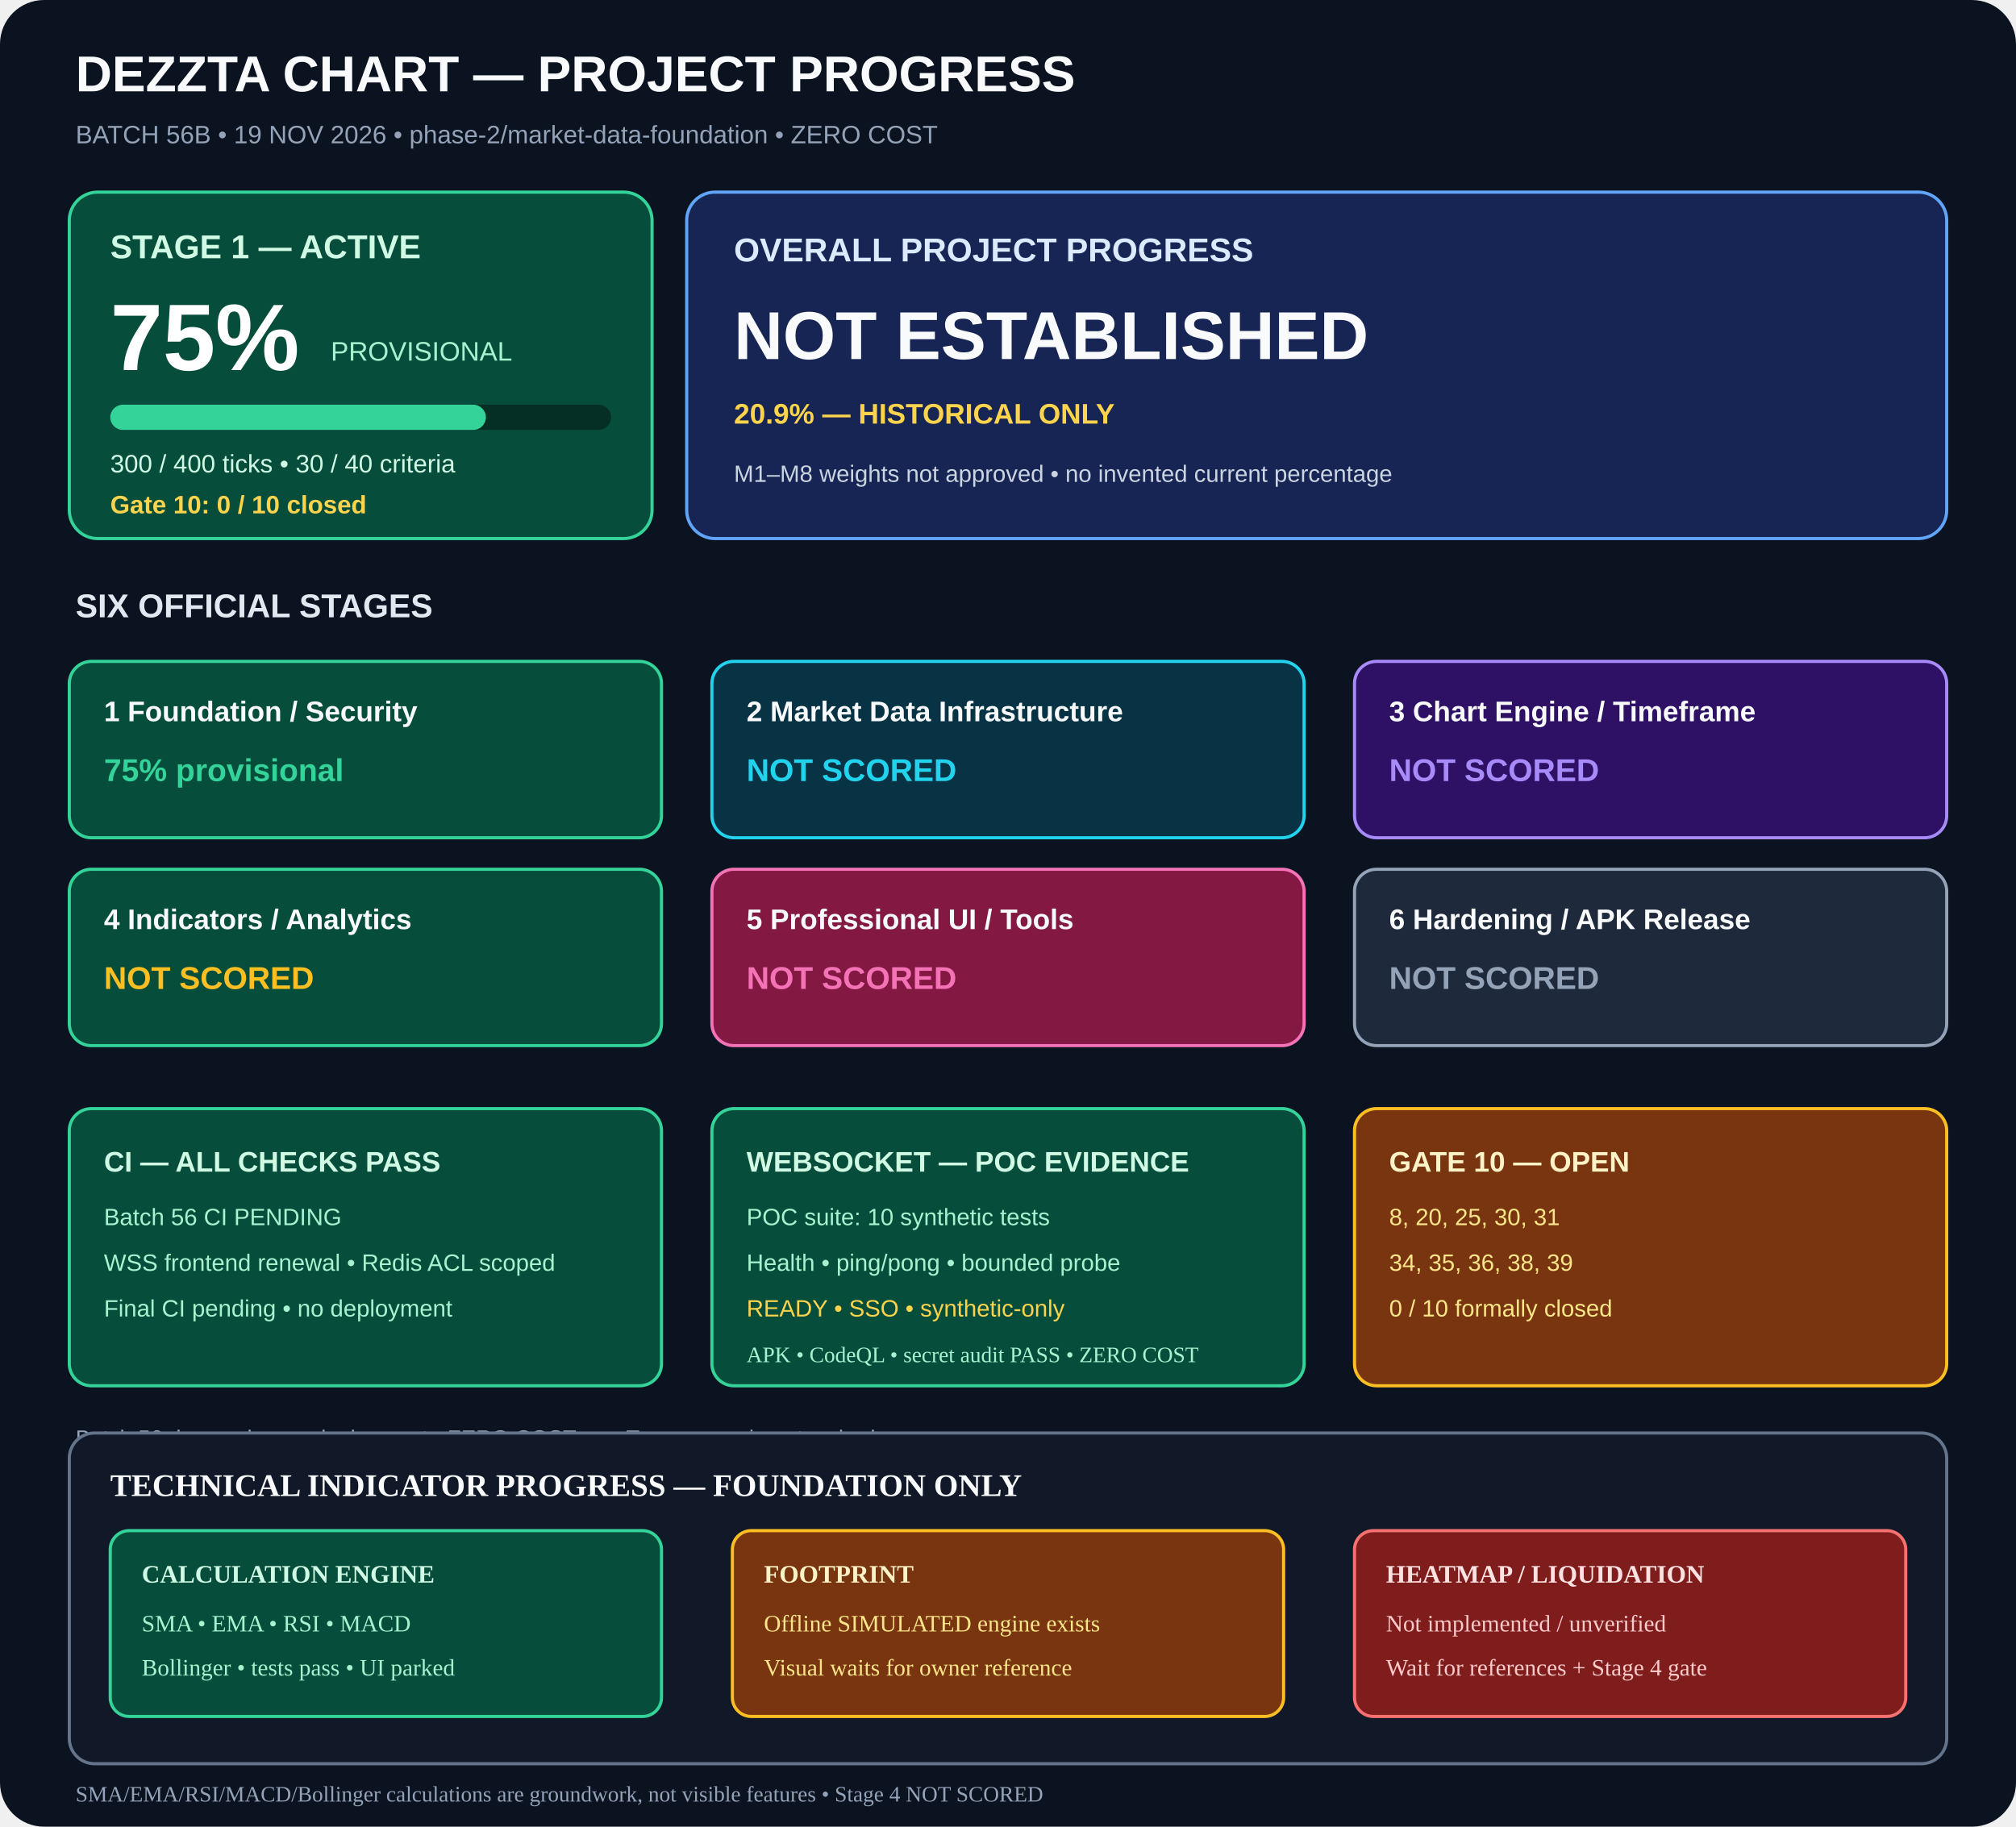
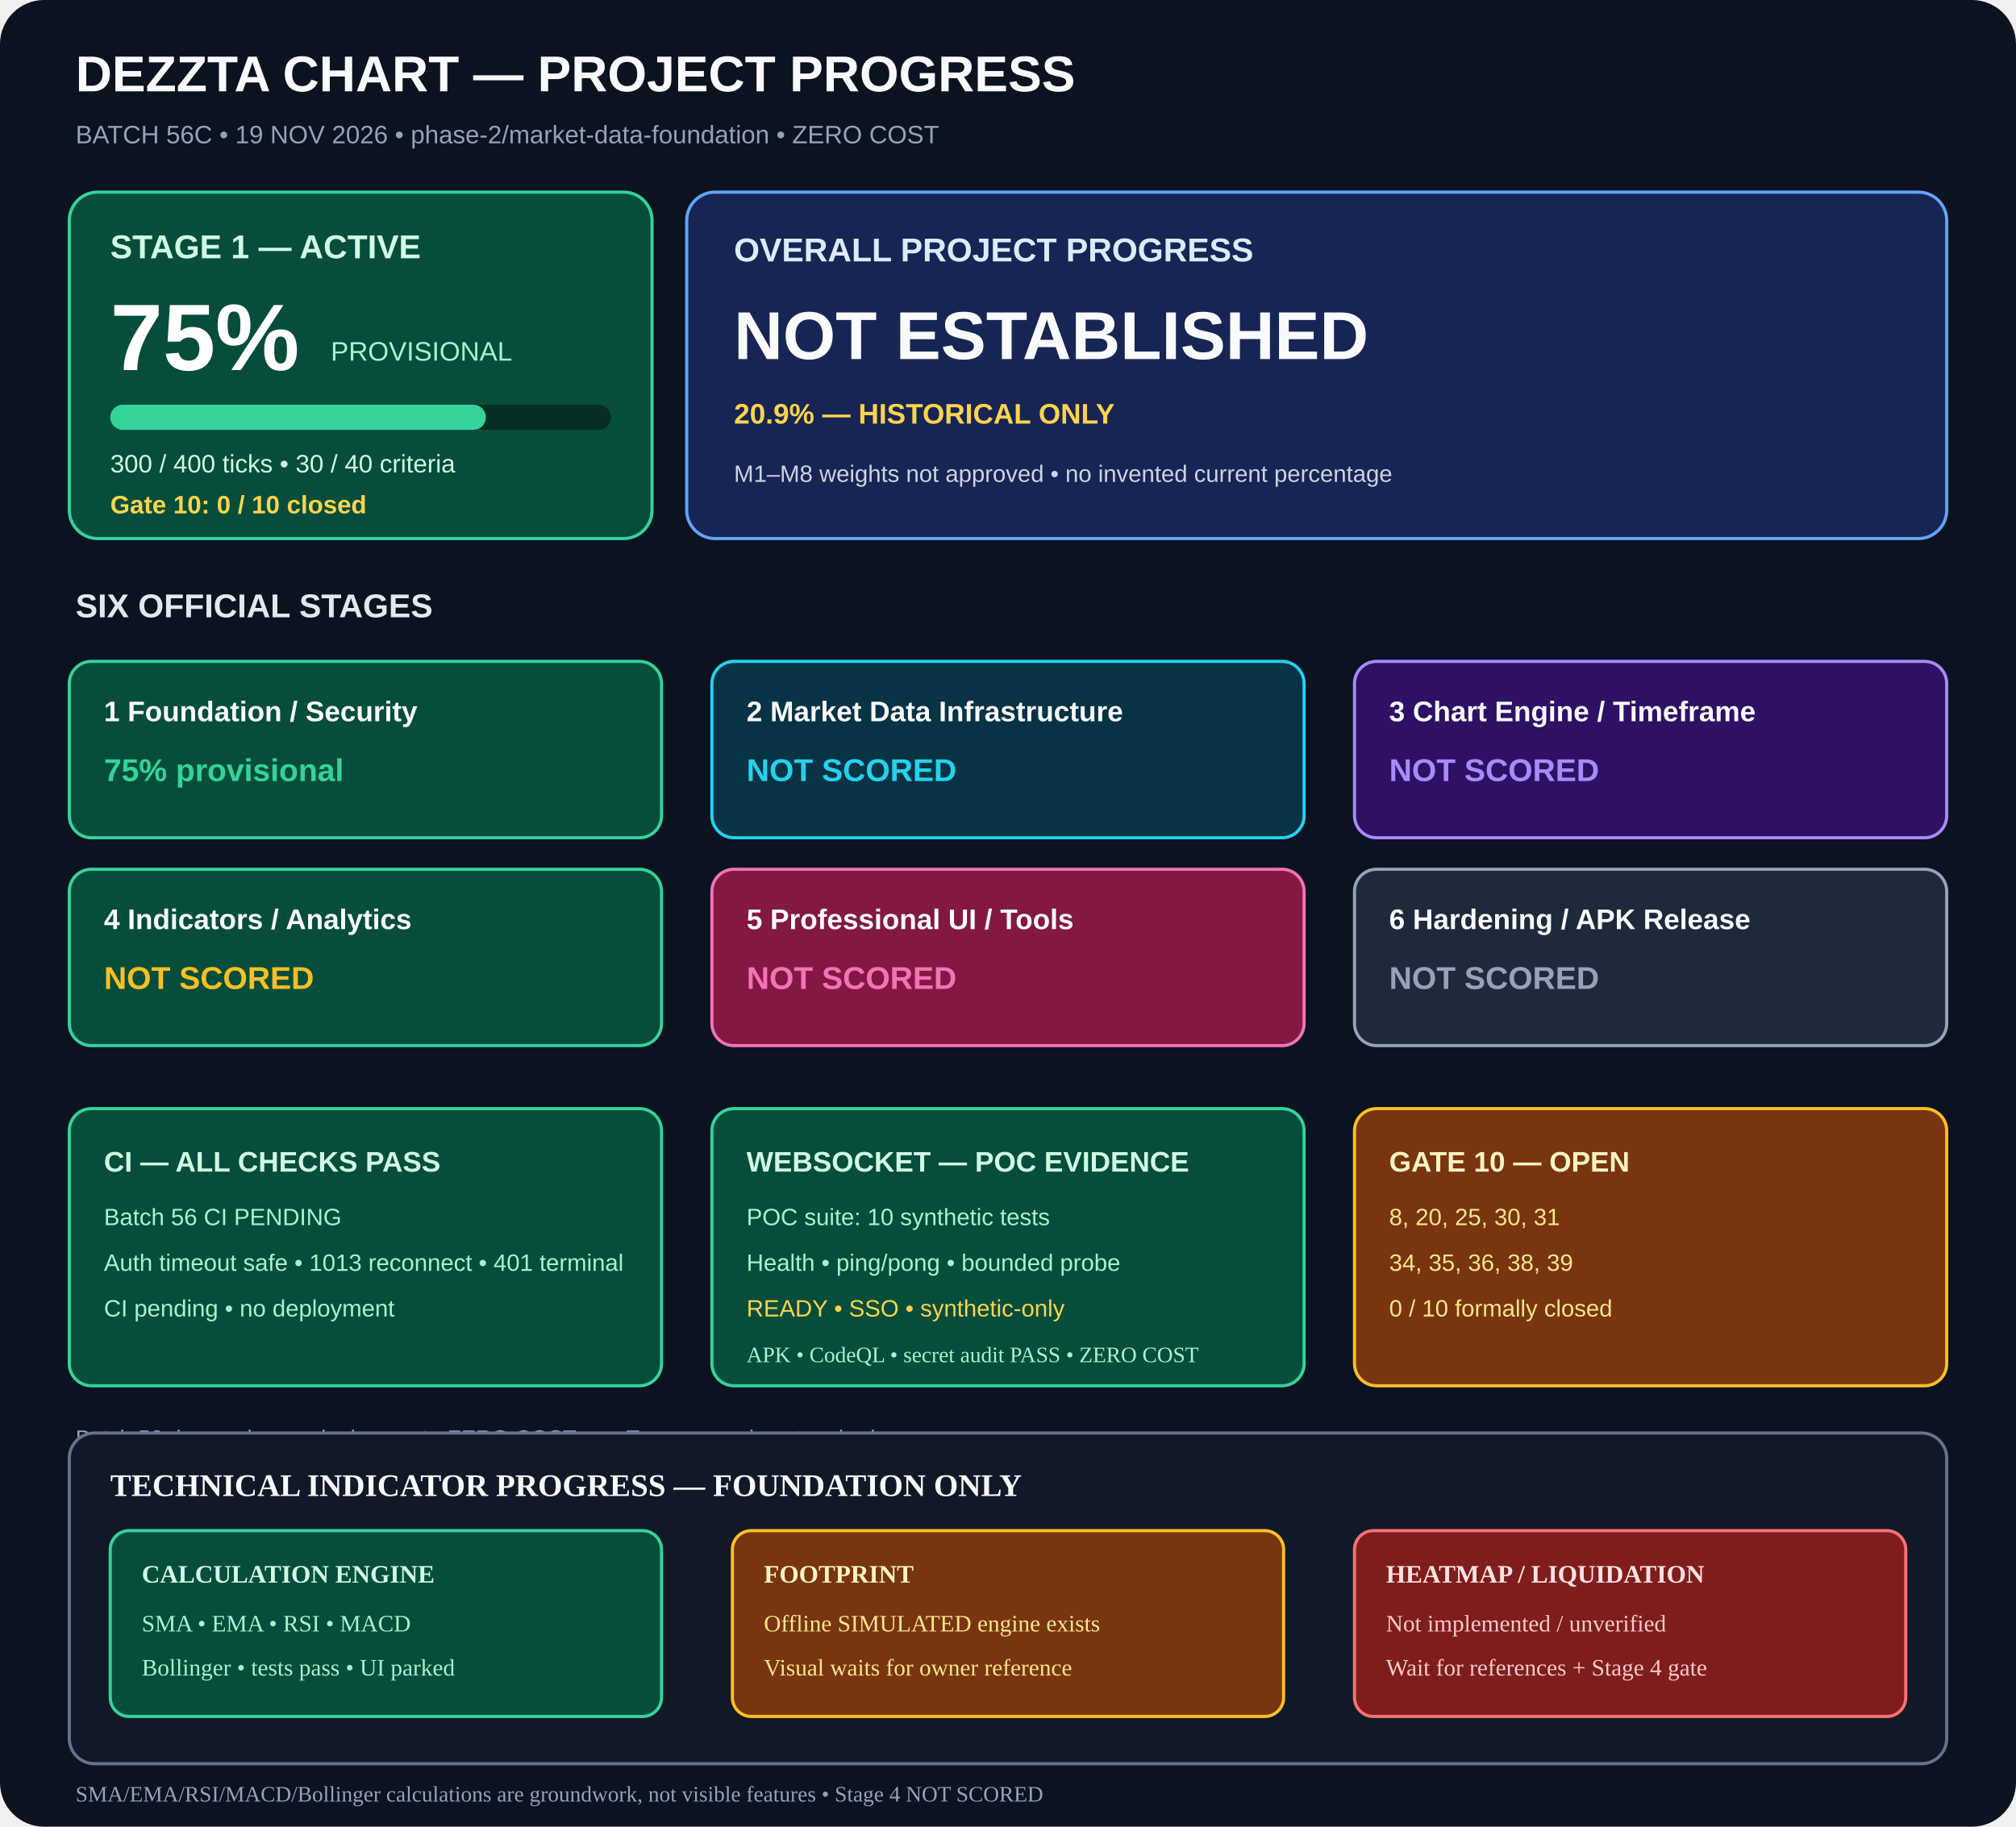
<svg xmlns="http://www.w3.org/2000/svg" width="1280" height="1160" viewBox="0 0 1280 1160" role="img" aria-labelledby="title desc">
  <rect width="1280" height="1160" rx="28" fill="#0b1220" />
  <g font-family="Arial,sans-serif">
    <text x="48" y="58" fill="#f8fafc" font-size="32" font-weight="700">DEZZTA CHART — PROJECT PROGRESS</text>
-     <text x="48" y="91" fill="#94a3b8" font-size="16">BATCH 56B • 19 NOV 2026 • phase-2/market-data-foundation • ZERO COST</text>
+     <text x="48" y="91" fill="#94a3b8" font-size="16">BATCH 56C • 19 NOV 2026 • phase-2/market-data-foundation • ZERO COST</text>
    <rect x="44" y="122" width="370" height="220" rx="18" fill="#064e3b" stroke="#34d399" stroke-width="2" />
    <text x="70" y="164" fill="#d1fae5" font-size="21" font-weight="700">STAGE 1 — ACTIVE</text>
    <text x="70" y="235" fill="#fff" font-size="60" font-weight="700">75%</text>
    <text x="210" y="229" fill="#a7f3d0" font-size="17">PROVISIONAL</text>
    <rect x="70" y="257" width="318" height="16" rx="8" fill="#052e24" />
    <rect x="70" y="257" width="238.5" height="16" rx="8" fill="#34d399" />
    <text x="70" y="300" fill="#d1fae5" font-size="16">300 / 400 ticks • 30 / 40 criteria</text>
    <text x="70" y="326" fill="#fcd34d" font-size="16" font-weight="700">Gate 10: 0 / 10 closed</text>
    <rect x="436" y="122" width="800" height="220" rx="18" fill="#172554" stroke="#60a5fa" stroke-width="2" />
    <text x="466" y="166" fill="#dbeafe" font-size="21" font-weight="700">OVERALL PROJECT PROGRESS</text>
    <text x="466" y="228" fill="#f8fafc" font-size="43" font-weight="700">NOT ESTABLISHED</text>
    <text x="466" y="269" fill="#fcd34d" font-size="18" font-weight="700">20.9% — HISTORICAL ONLY</text>
    <text x="466" y="306" fill="#cbd5e1" font-size="15">M1–M8 weights not approved • no invented current percentage</text>
    <text x="48" y="392" fill="#e2e8f0" font-size="21" font-weight="700">SIX OFFICIAL STAGES</text>
    <rect x="44" y="420" width="376" height="112" rx="14" fill="#064e3b" stroke="#34d399" stroke-width="2" />
    <text x="66" y="458" fill="#f8fafc" font-size="18" font-weight="700">1  Foundation / Security</text>
    <text x="66" y="496" fill="#34d399" font-size="20" font-weight="700">75% provisional</text>
    <rect x="452" y="420" width="376" height="112" rx="14" fill="#083344" stroke="#22d3ee" stroke-width="2" />
    <text x="474" y="458" fill="#f8fafc" font-size="18" font-weight="700">2  Market Data Infrastructure</text>
    <text x="474" y="496" fill="#22d3ee" font-size="20" font-weight="700">NOT SCORED</text>
    <rect x="860" y="420" width="376" height="112" rx="14" fill="#2e1065" stroke="#a78bfa" stroke-width="2" />
    <text x="882" y="458" fill="#f8fafc" font-size="18" font-weight="700">3  Chart Engine / Timeframe</text>
    <text x="882" y="496" fill="#a78bfa" font-size="20" font-weight="700">NOT SCORED</text>
    <rect x="44" y="552" width="376" height="112" rx="14" fill="#064e3b" stroke="#34d399" stroke-width="2" />
    <text x="66" y="590" fill="#f8fafc" font-size="18" font-weight="700">4  Indicators / Analytics</text>
    <text x="66" y="628" fill="#fbbf24" font-size="20" font-weight="700">NOT SCORED</text>
    <rect x="452" y="552" width="376" height="112" rx="14" fill="#831843" stroke="#f472b6" stroke-width="2" />
    <text x="474" y="590" fill="#f8fafc" font-size="18" font-weight="700">5  Professional UI / Tools</text>
    <text x="474" y="628" fill="#f472b6" font-size="20" font-weight="700">NOT SCORED</text>
    <rect x="860" y="552" width="376" height="112" rx="14" fill="#1e293b" stroke="#94a3b8" stroke-width="2" />
    <text x="882" y="590" fill="#f8fafc" font-size="18" font-weight="700">6  Hardening / APK Release</text>
    <text x="882" y="628" fill="#94a3b8" font-size="20" font-weight="700">NOT SCORED</text>
    <rect x="44" y="704" width="376" height="176" rx="14" fill="#064e3b" stroke="#34d399" stroke-width="2" />
    <text x="66" y="744" fill="#d1fae5" font-size="18" font-weight="700">CI — ALL CHECKS PASS</text>
    <text x="66" y="778" fill="#a7f3d0" font-size="15">Batch 56 CI PENDING</text>
-     <text x="66" y="807" fill="#a7f3d0" font-size="15">WSS frontend renewal • Redis ACL scoped</text>
-     <text x="66" y="836" fill="#a7f3d0" font-size="15">Final CI pending • no deployment</text>
+     <text x="66" y="807" fill="#a7f3d0" font-size="15">Auth timeout safe • 1013 reconnect • 401 terminal</text>
+     <text x="66" y="836" fill="#a7f3d0" font-size="15">CI pending • no deployment</text>
    <rect x="452" y="704" width="376" height="176" rx="14" fill="#064e3b" stroke="#34d399" stroke-width="2" />
    <text x="474" y="744" fill="#d1fae5" font-size="18" font-weight="700">WEBSOCKET — POC EVIDENCE</text>
    <text x="474" y="778" fill="#a7f3d0" font-size="15">POC suite: 10 synthetic tests</text>
    <text x="474" y="807" fill="#a7f3d0" font-size="15">Health • ping/pong • bounded probe</text>
    <text x="474" y="836" fill="#fcd34d" font-size="15">READY • SSO • synthetic-only</text>
    <rect x="860" y="704" width="376" height="176" rx="14" fill="#78350f" stroke="#fbbf24" stroke-width="2" />
    <text x="882" y="744" fill="#fef3c7" font-size="18" font-weight="700">GATE 10 — OPEN</text>
    <text x="882" y="778" fill="#fde68a" font-size="15">8, 20, 25, 30, 31</text>
    <text x="882" y="807" fill="#fde68a" font-size="15">34, 35, 36, 38, 39</text>
    <text x="882" y="836" fill="#fde68a" font-size="15">0 / 10 formally closed</text>
    <text x="48" y="918" fill="#94a3b8" font-size="14">Batch 56 docs-only • no deployment • ZERO COST • no Termux • main untouched</text>
  </g>
  <text x="474" y="865" fill="#a7f3d0" font-size="14">APK • CodeQL • secret audit PASS • ZERO COST</text>
  <rect x="44" y="910" width="1192" height="210" rx="16" fill="#111827" stroke="#64748b" stroke-width="2" />
  <text x="70" y="950" fill="#f8fafc" font-size="20" font-weight="700">TECHNICAL INDICATOR PROGRESS — FOUNDATION ONLY</text>
  <rect x="70" y="972" width="350" height="118" rx="12" fill="#064e3b" stroke="#34d399" stroke-width="2" />
  <text x="90" y="1005" fill="#d1fae5" font-size="16" font-weight="700">CALCULATION ENGINE</text>
  <text x="90" y="1036" fill="#a7f3d0" font-size="15">SMA • EMA • RSI • MACD</text>
  <text x="90" y="1064" fill="#a7f3d0" font-size="15">Bollinger • tests pass • UI parked</text>
  <rect x="465" y="972" width="350" height="118" rx="12" fill="#78350f" stroke="#fbbf24" stroke-width="2" />
  <text x="485" y="1005" fill="#fef3c7" font-size="16" font-weight="700">FOOTPRINT</text>
  <text x="485" y="1036" fill="#fde68a" font-size="15">Offline SIMULATED engine exists</text>
  <text x="485" y="1064" fill="#fde68a" font-size="15">Visual waits for owner reference</text>
  <rect x="860" y="972" width="350" height="118" rx="12" fill="#7f1d1d" stroke="#f87171" stroke-width="2" />
  <text x="880" y="1005" fill="#fee2e2" font-size="16" font-weight="700">HEATMAP / LIQUIDATION</text>
  <text x="880" y="1036" fill="#fecaca" font-size="15">Not implemented / unverified</text>
  <text x="880" y="1064" fill="#fecaca" font-size="15">Wait for references + Stage 4 gate</text>
  <text x="48" y="1144" fill="#94a3b8" font-size="14">SMA/EMA/RSI/MACD/Bollinger calculations are groundwork, not visible features • Stage 4 NOT SCORED</text>
</svg>
